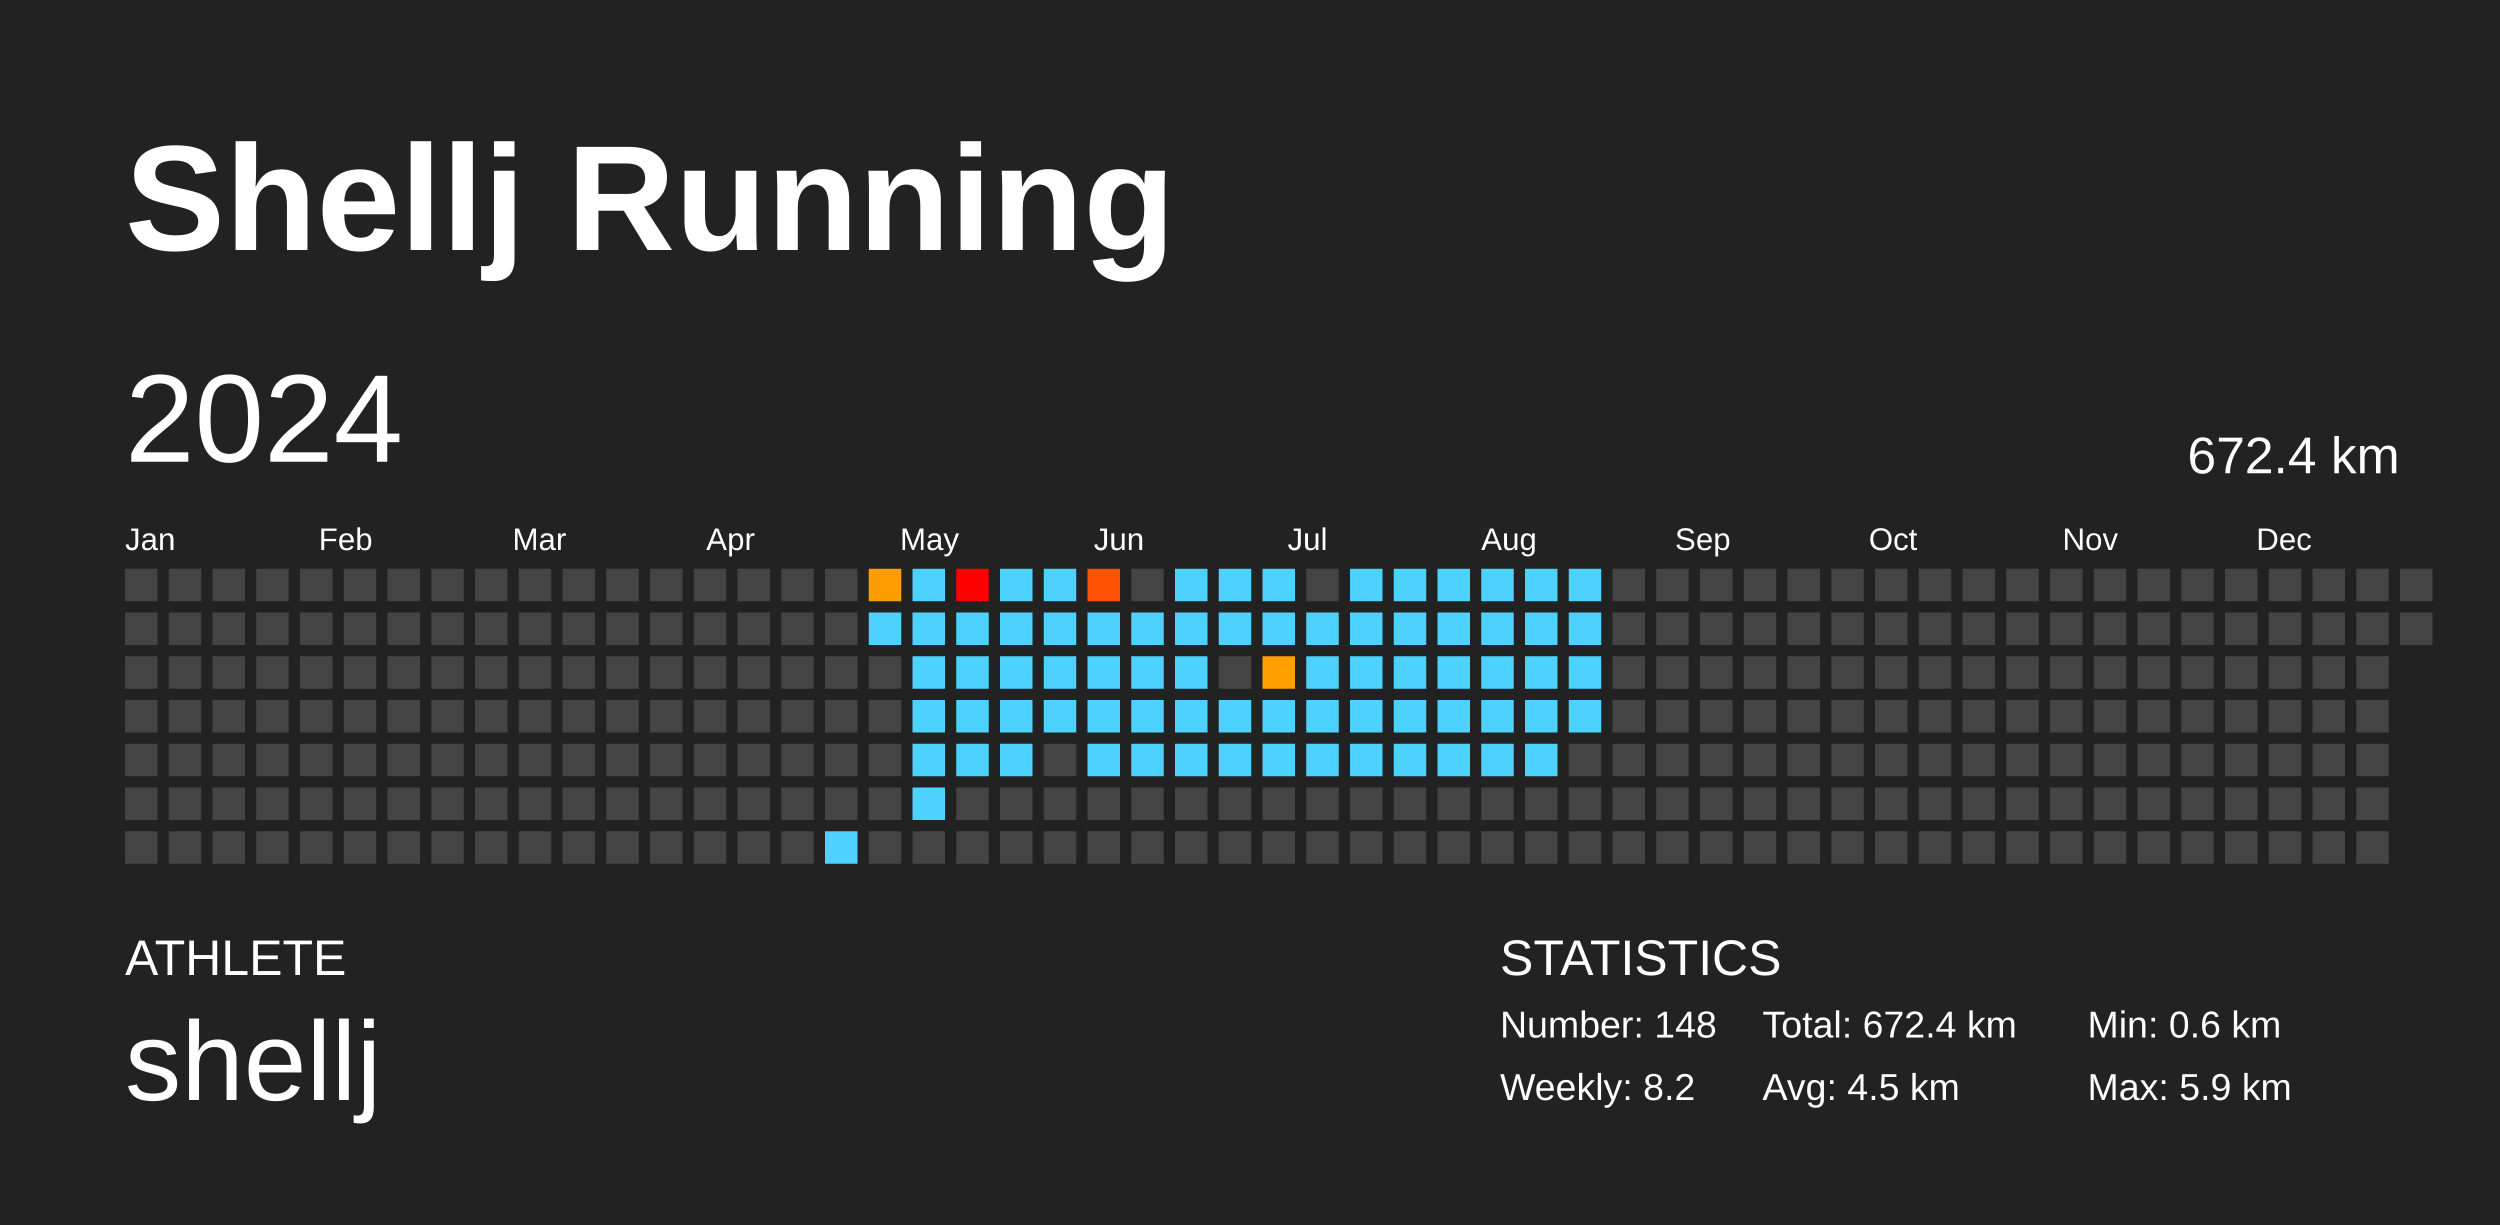
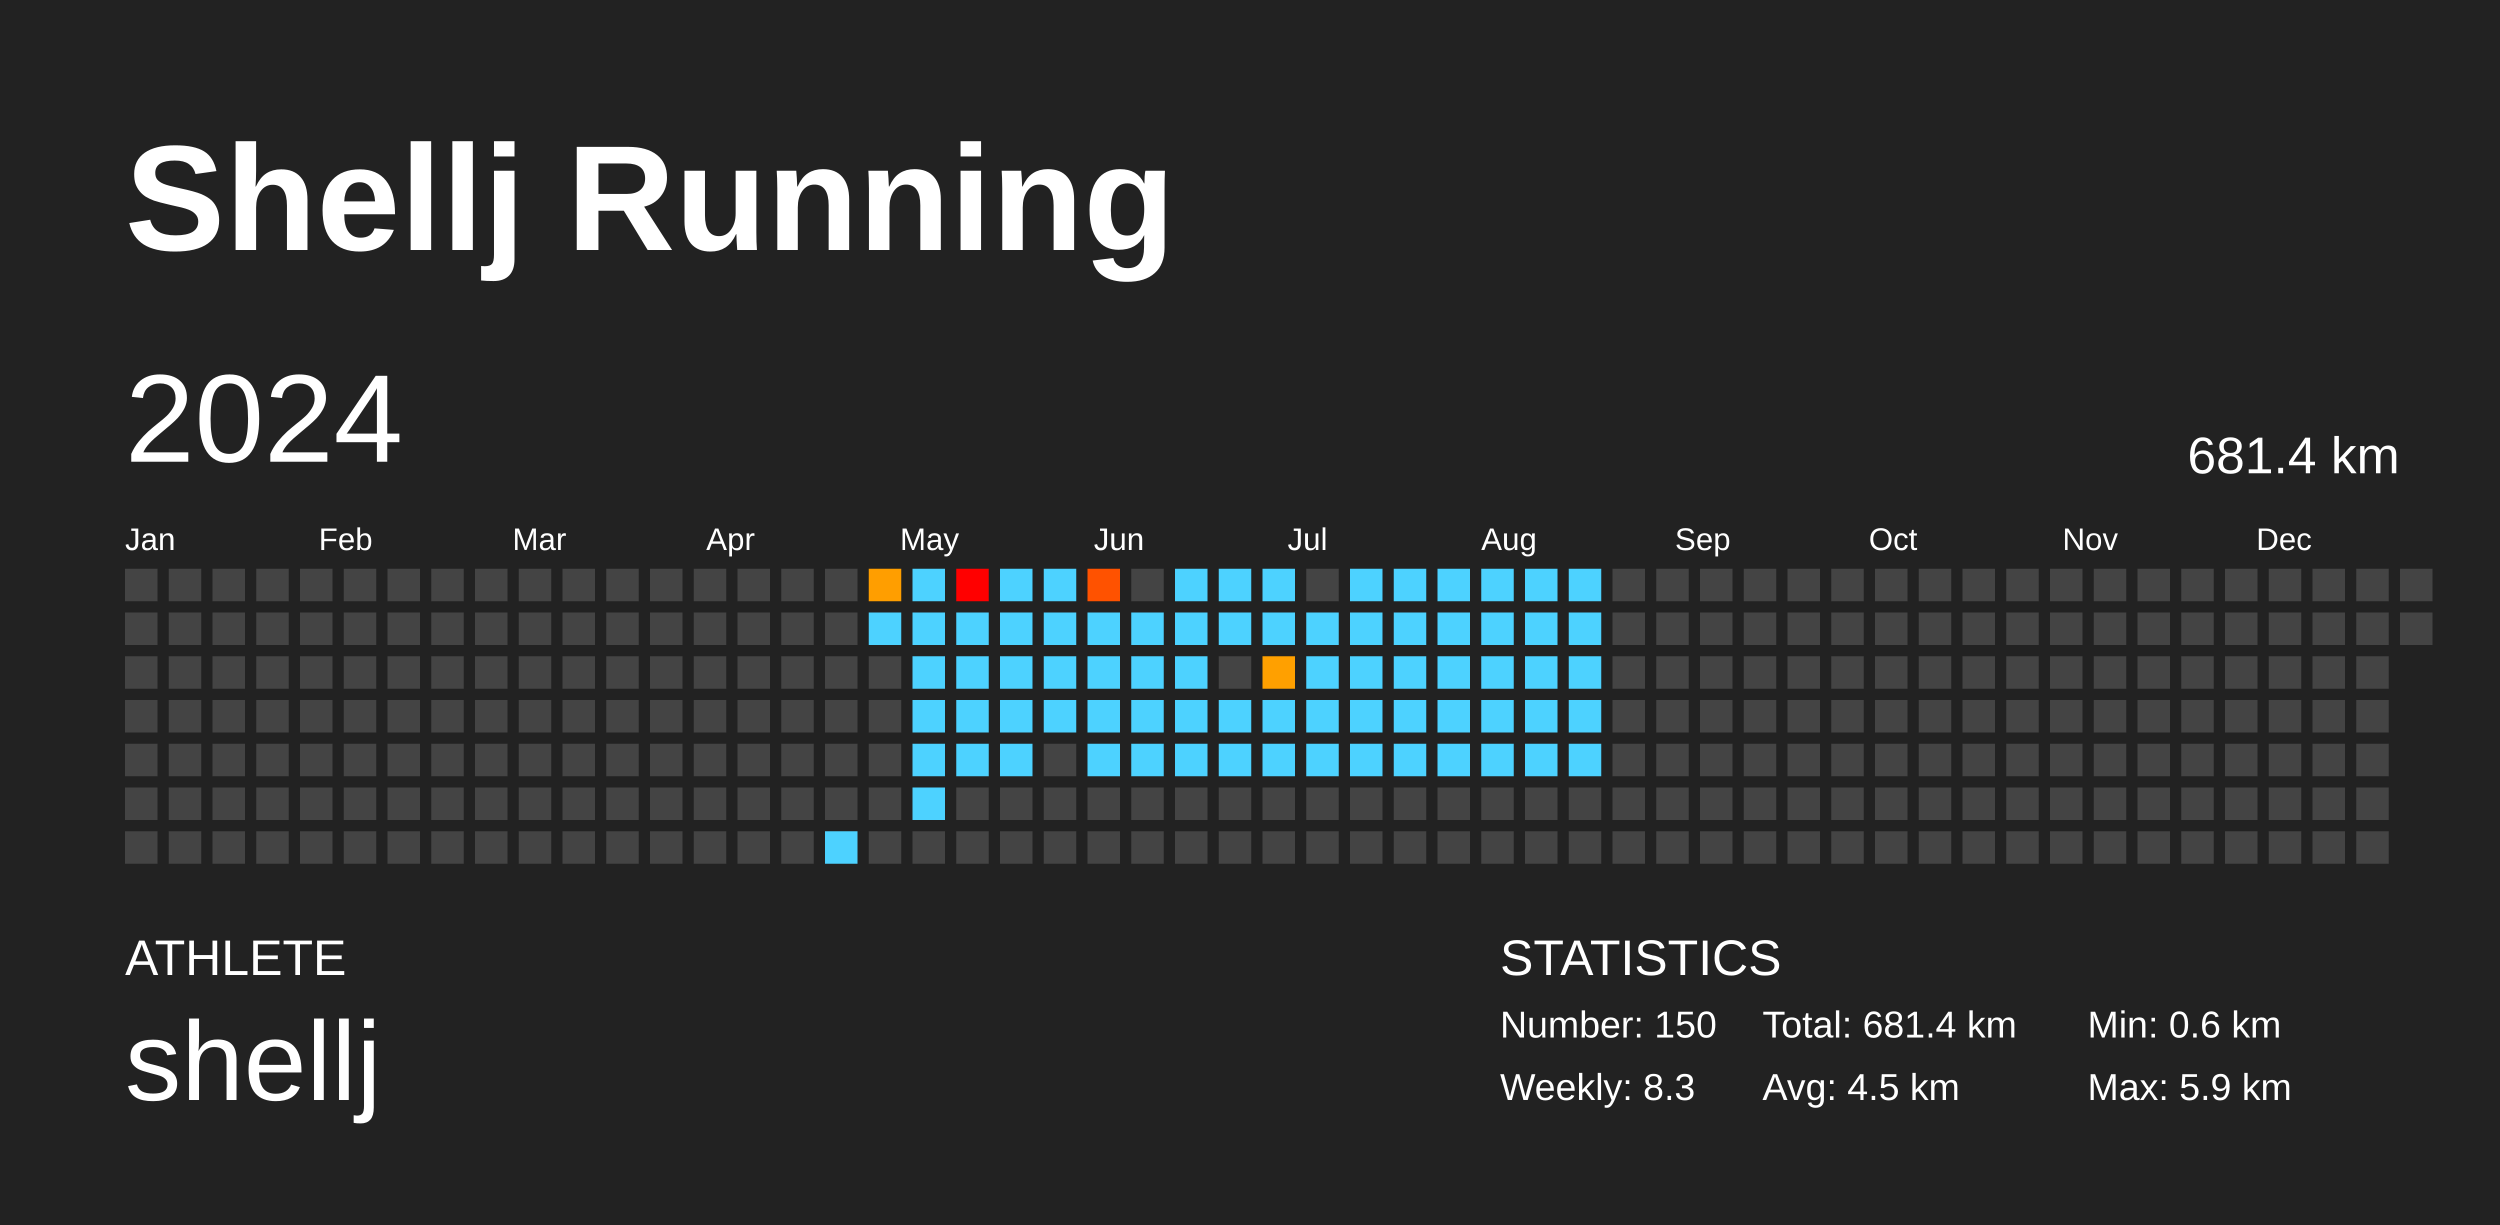
<svg xmlns="http://www.w3.org/2000/svg" baseProfile="full" height="98mm" version="1.1" viewBox="0,0,200,98" width="200mm">
  <defs />
  <rect fill="#222222" height="98" width="200" x="0" y="0" />
  <text fill="#FFFFFF" style="font-size:12px; font-family:Arial; font-weight:bold;" x="10" y="20">Shellj Running</text>
  <text fill="#FFFFFF" style="font-size:4px; font-family:Arial" x="10" y="78">ATHLETE</text>
  <text fill="#FFFFFF" style="font-size:9px; font-family:Arial" x="10" y="88">shellj</text>
  <text fill="#FFFFFF" style="font-size:4px; font-family:Arial" x="120" y="78">STATISTICS</text>
-   <text fill="#FFFFFF" style="font-size:3px; font-family:Arial" x="120" y="83">Number: 148</text>
-   <text fill="#FFFFFF" style="font-size:3px; font-family:Arial" x="120" y="88">Weekly: 8.2</text>
-   <text fill="#FFFFFF" style="font-size:3px; font-family:Arial" x="141" y="83">Total: 672.4 km</text>
+   <text fill="#FFFFFF" style="font-size:3px; font-family:Arial" x="120" y="83">Number: 150</text>
+   <text fill="#FFFFFF" style="font-size:3px; font-family:Arial" x="120" y="88">Weekly: 8.3</text>
+   <text fill="#FFFFFF" style="font-size:3px; font-family:Arial" x="141" y="83">Total: 681.4 km</text>
  <text fill="#FFFFFF" style="font-size:3px; font-family:Arial" x="141" y="88">Avg: 4.5 km</text>
  <text fill="#FFFFFF" style="font-size:3px; font-family:Arial" x="167" y="83">Min: 0.6 km</text>
  <text fill="#FFFFFF" style="font-size:3px; font-family:Arial" x="167" y="88">Max: 5.9 km</text>
  <text dominant-baseline="hanging" fill="#FFFFFF" style="font-size:10.0px; font-family:Arial;" x="10" y="30">2024</text>
-   <text dominant-baseline="hanging" fill="#FFFFFF" style="font-size:4.125px; font-family:Arial;" x="175" y="35">672.4 km</text>
+   <text dominant-baseline="hanging" fill="#FFFFFF" style="font-size:4.125px; font-family:Arial;" x="175" y="35">681.4 km</text>
  <text fill="#FFFFFF" style="font-size:2.5px; font-family:Arial" x="10.0" y="44">Jan</text>
  <text fill="#FFFFFF" style="font-size:2.5px; font-family:Arial" x="25.5" y="44">Feb</text>
  <text fill="#FFFFFF" style="font-size:2.5px; font-family:Arial" x="41.0" y="44">Mar</text>
  <text fill="#FFFFFF" style="font-size:2.5px; font-family:Arial" x="56.5" y="44">Apr</text>
  <text fill="#FFFFFF" style="font-size:2.5px; font-family:Arial" x="72.0" y="44">May</text>
  <text fill="#FFFFFF" style="font-size:2.5px; font-family:Arial" x="87.5" y="44">Jun</text>
  <text fill="#FFFFFF" style="font-size:2.5px; font-family:Arial" x="103.0" y="44">Jul</text>
  <text fill="#FFFFFF" style="font-size:2.5px; font-family:Arial" x="118.5" y="44">Aug</text>
  <text fill="#FFFFFF" style="font-size:2.5px; font-family:Arial" x="134.0" y="44">Sep</text>
  <text fill="#FFFFFF" style="font-size:2.5px; font-family:Arial" x="149.5" y="44">Oct</text>
  <text fill="#FFFFFF" style="font-size:2.5px; font-family:Arial" x="165.0" y="44">Nov</text>
  <text fill="#FFFFFF" style="font-size:2.5px; font-family:Arial" x="180.5" y="44">Dec</text>
  <rect fill="#444444" height="2.6" width="2.6" x="10.0" y="45.5" />
  <rect fill="#444444" height="2.6" width="2.6" x="10.0" y="49.0" />
  <rect fill="#444444" height="2.6" width="2.6" x="10.0" y="52.5" />
  <rect fill="#444444" height="2.6" width="2.6" x="10.0" y="56.0" />
  <rect fill="#444444" height="2.6" width="2.6" x="10.0" y="59.5" />
  <rect fill="#444444" height="2.6" width="2.6" x="10.0" y="63.0" />
  <rect fill="#444444" height="2.6" width="2.6" x="10.0" y="66.5" />
  <rect fill="#444444" height="2.6" width="2.6" x="13.5" y="45.5" />
  <rect fill="#444444" height="2.6" width="2.6" x="13.5" y="49.0" />
  <rect fill="#444444" height="2.6" width="2.6" x="13.5" y="52.5" />
  <rect fill="#444444" height="2.6" width="2.6" x="13.5" y="56.0" />
  <rect fill="#444444" height="2.6" width="2.6" x="13.5" y="59.5" />
  <rect fill="#444444" height="2.6" width="2.6" x="13.5" y="63.0" />
  <rect fill="#444444" height="2.6" width="2.6" x="13.5" y="66.5" />
  <rect fill="#444444" height="2.6" width="2.6" x="17.0" y="45.5" />
  <rect fill="#444444" height="2.6" width="2.6" x="17.0" y="49.0" />
  <rect fill="#444444" height="2.6" width="2.6" x="17.0" y="52.5" />
  <rect fill="#444444" height="2.6" width="2.6" x="17.0" y="56.0" />
  <rect fill="#444444" height="2.6" width="2.6" x="17.0" y="59.5" />
  <rect fill="#444444" height="2.6" width="2.6" x="17.0" y="63.0" />
  <rect fill="#444444" height="2.6" width="2.6" x="17.0" y="66.5" />
  <rect fill="#444444" height="2.6" width="2.6" x="20.5" y="45.5" />
  <rect fill="#444444" height="2.6" width="2.6" x="20.5" y="49.0" />
  <rect fill="#444444" height="2.6" width="2.6" x="20.5" y="52.5" />
  <rect fill="#444444" height="2.6" width="2.6" x="20.5" y="56.0" />
  <rect fill="#444444" height="2.6" width="2.6" x="20.5" y="59.5" />
  <rect fill="#444444" height="2.6" width="2.6" x="20.5" y="63.0" />
  <rect fill="#444444" height="2.6" width="2.6" x="20.5" y="66.5" />
  <rect fill="#444444" height="2.6" width="2.6" x="24.0" y="45.5" />
  <rect fill="#444444" height="2.6" width="2.6" x="24.0" y="49.0" />
  <rect fill="#444444" height="2.6" width="2.6" x="24.0" y="52.5" />
  <rect fill="#444444" height="2.6" width="2.6" x="24.0" y="56.0" />
  <rect fill="#444444" height="2.6" width="2.6" x="24.0" y="59.5" />
  <rect fill="#444444" height="2.6" width="2.6" x="24.0" y="63.0" />
  <rect fill="#444444" height="2.6" width="2.6" x="24.0" y="66.5" />
  <rect fill="#444444" height="2.6" width="2.6" x="27.5" y="45.5" />
  <rect fill="#444444" height="2.6" width="2.6" x="27.5" y="49.0" />
  <rect fill="#444444" height="2.6" width="2.6" x="27.5" y="52.5" />
  <rect fill="#444444" height="2.6" width="2.6" x="27.5" y="56.0" />
  <rect fill="#444444" height="2.6" width="2.6" x="27.5" y="59.5" />
  <rect fill="#444444" height="2.6" width="2.6" x="27.5" y="63.0" />
  <rect fill="#444444" height="2.6" width="2.6" x="27.5" y="66.5" />
  <rect fill="#444444" height="2.6" width="2.6" x="31.0" y="45.5" />
  <rect fill="#444444" height="2.6" width="2.6" x="31.0" y="49.0" />
  <rect fill="#444444" height="2.6" width="2.6" x="31.0" y="52.5" />
  <rect fill="#444444" height="2.6" width="2.6" x="31.0" y="56.0" />
  <rect fill="#444444" height="2.6" width="2.6" x="31.0" y="59.5" />
  <rect fill="#444444" height="2.6" width="2.6" x="31.0" y="63.0" />
  <rect fill="#444444" height="2.6" width="2.6" x="31.0" y="66.5" />
  <rect fill="#444444" height="2.6" width="2.6" x="34.5" y="45.5" />
  <rect fill="#444444" height="2.6" width="2.6" x="34.5" y="49.0" />
  <rect fill="#444444" height="2.6" width="2.6" x="34.5" y="52.5" />
  <rect fill="#444444" height="2.6" width="2.6" x="34.5" y="56.0" />
  <rect fill="#444444" height="2.6" width="2.6" x="34.5" y="59.5" />
  <rect fill="#444444" height="2.6" width="2.6" x="34.5" y="63.0" />
  <rect fill="#444444" height="2.6" width="2.6" x="34.5" y="66.5" />
  <rect fill="#444444" height="2.6" width="2.6" x="38.0" y="45.5" />
  <rect fill="#444444" height="2.6" width="2.6" x="38.0" y="49.0" />
  <rect fill="#444444" height="2.6" width="2.6" x="38.0" y="52.5" />
  <rect fill="#444444" height="2.6" width="2.6" x="38.0" y="56.0" />
  <rect fill="#444444" height="2.6" width="2.6" x="38.0" y="59.5" />
  <rect fill="#444444" height="2.6" width="2.6" x="38.0" y="63.0" />
  <rect fill="#444444" height="2.6" width="2.6" x="38.0" y="66.5" />
  <rect fill="#444444" height="2.6" width="2.6" x="41.5" y="45.5" />
  <rect fill="#444444" height="2.6" width="2.6" x="41.5" y="49.0" />
  <rect fill="#444444" height="2.6" width="2.6" x="41.5" y="52.5" />
  <rect fill="#444444" height="2.6" width="2.6" x="41.5" y="56.0" />
  <rect fill="#444444" height="2.6" width="2.6" x="41.5" y="59.5" />
  <rect fill="#444444" height="2.6" width="2.6" x="41.5" y="63.0" />
  <rect fill="#444444" height="2.6" width="2.6" x="41.5" y="66.5" />
  <rect fill="#444444" height="2.6" width="2.6" x="45.0" y="45.5" />
  <rect fill="#444444" height="2.6" width="2.6" x="45.0" y="49.0" />
  <rect fill="#444444" height="2.6" width="2.6" x="45.0" y="52.5" />
  <rect fill="#444444" height="2.6" width="2.6" x="45.0" y="56.0" />
  <rect fill="#444444" height="2.6" width="2.6" x="45.0" y="59.5" />
  <rect fill="#444444" height="2.6" width="2.6" x="45.0" y="63.0" />
  <rect fill="#444444" height="2.6" width="2.6" x="45.0" y="66.5" />
  <rect fill="#444444" height="2.6" width="2.6" x="48.5" y="45.5" />
  <rect fill="#444444" height="2.6" width="2.6" x="48.5" y="49.0" />
  <rect fill="#444444" height="2.6" width="2.6" x="48.5" y="52.5" />
  <rect fill="#444444" height="2.6" width="2.6" x="48.5" y="56.0" />
  <rect fill="#444444" height="2.6" width="2.6" x="48.5" y="59.5" />
  <rect fill="#444444" height="2.6" width="2.6" x="48.5" y="63.0" />
  <rect fill="#444444" height="2.6" width="2.6" x="48.5" y="66.5" />
  <rect fill="#444444" height="2.6" width="2.6" x="52.0" y="45.5" />
  <rect fill="#444444" height="2.6" width="2.6" x="52.0" y="49.0" />
  <rect fill="#444444" height="2.6" width="2.6" x="52.0" y="52.5" />
  <rect fill="#444444" height="2.6" width="2.6" x="52.0" y="56.0" />
  <rect fill="#444444" height="2.6" width="2.6" x="52.0" y="59.5" />
  <rect fill="#444444" height="2.6" width="2.6" x="52.0" y="63.0" />
  <rect fill="#444444" height="2.6" width="2.6" x="52.0" y="66.5" />
  <rect fill="#444444" height="2.6" width="2.6" x="55.5" y="45.5" />
  <rect fill="#444444" height="2.6" width="2.6" x="55.5" y="49.0" />
  <rect fill="#444444" height="2.6" width="2.6" x="55.5" y="52.5" />
  <rect fill="#444444" height="2.6" width="2.6" x="55.5" y="56.0" />
  <rect fill="#444444" height="2.6" width="2.6" x="55.5" y="59.5" />
  <rect fill="#444444" height="2.6" width="2.6" x="55.5" y="63.0" />
  <rect fill="#444444" height="2.6" width="2.6" x="55.5" y="66.5" />
  <rect fill="#444444" height="2.6" width="2.6" x="59.0" y="45.5" />
  <rect fill="#444444" height="2.6" width="2.6" x="59.0" y="49.0" />
  <rect fill="#444444" height="2.6" width="2.6" x="59.0" y="52.5" />
  <rect fill="#444444" height="2.6" width="2.6" x="59.0" y="56.0" />
  <rect fill="#444444" height="2.6" width="2.6" x="59.0" y="59.5" />
  <rect fill="#444444" height="2.6" width="2.6" x="59.0" y="63.0" />
  <rect fill="#444444" height="2.6" width="2.6" x="59.0" y="66.5" />
  <rect fill="#444444" height="2.6" width="2.6" x="62.5" y="45.5" />
  <rect fill="#444444" height="2.6" width="2.6" x="62.5" y="49.0" />
  <rect fill="#444444" height="2.6" width="2.6" x="62.5" y="52.5" />
  <rect fill="#444444" height="2.6" width="2.6" x="62.5" y="56.0" />
  <rect fill="#444444" height="2.6" width="2.6" x="62.5" y="59.5" />
  <rect fill="#444444" height="2.6" width="2.6" x="62.5" y="63.0" />
  <rect fill="#444444" height="2.6" width="2.6" x="62.5" y="66.5" />
  <rect fill="#444444" height="2.6" width="2.6" x="66.0" y="45.5" />
  <rect fill="#444444" height="2.6" width="2.6" x="66.0" y="49.0" />
  <rect fill="#444444" height="2.6" width="2.6" x="66.0" y="52.5" />
  <rect fill="#444444" height="2.6" width="2.6" x="66.0" y="56.0" />
  <rect fill="#444444" height="2.6" width="2.6" x="66.0" y="59.5" />
  <rect fill="#444444" height="2.6" width="2.6" x="66.0" y="63.0" />
  <rect fill="#4dd2ff" height="2.6" width="2.6" x="66.0" y="66.5" />
  <rect fill="#ff9e00" height="2.6" width="2.6" x="69.5" y="45.5" />
  <rect fill="#4dd2ff" height="2.6" width="2.6" x="69.5" y="49.0" />
  <rect fill="#444444" height="2.6" width="2.6" x="69.5" y="52.5" />
  <rect fill="#444444" height="2.6" width="2.6" x="69.5" y="56.0" />
  <rect fill="#444444" height="2.6" width="2.6" x="69.5" y="59.5" />
  <rect fill="#444444" height="2.6" width="2.6" x="69.5" y="63.0" />
  <rect fill="#444444" height="2.6" width="2.6" x="69.5" y="66.5" />
  <rect fill="#4dd2ff" height="2.6" width="2.6" x="73.0" y="45.5" />
  <rect fill="#4dd2ff" height="2.6" width="2.6" x="73.0" y="49.0" />
  <rect fill="#4dd2ff" height="2.6" width="2.6" x="73.0" y="52.5" />
  <rect fill="#4dd2ff" height="2.6" width="2.6" x="73.0" y="56.0" />
  <rect fill="#4dd2ff" height="2.6" width="2.6" x="73.0" y="59.5" />
  <rect fill="#4dd2ff" height="2.6" width="2.6" x="73.0" y="63.0" />
  <rect fill="#444444" height="2.6" width="2.6" x="73.0" y="66.5" />
  <rect fill="red" height="2.6" width="2.6" x="76.5" y="45.5" />
  <rect fill="#4dd2ff" height="2.6" width="2.6" x="76.5" y="49.0" />
  <rect fill="#4dd2ff" height="2.6" width="2.6" x="76.5" y="52.5" />
  <rect fill="#4dd2ff" height="2.6" width="2.6" x="76.5" y="56.0" />
  <rect fill="#4dd2ff" height="2.6" width="2.6" x="76.5" y="59.5" />
  <rect fill="#444444" height="2.6" width="2.6" x="76.5" y="63.0" />
  <rect fill="#444444" height="2.6" width="2.6" x="76.5" y="66.5" />
  <rect fill="#4dd2ff" height="2.6" width="2.6" x="80.0" y="45.5" />
  <rect fill="#4dd2ff" height="2.6" width="2.6" x="80.0" y="49.0" />
  <rect fill="#4dd2ff" height="2.6" width="2.6" x="80.0" y="52.5" />
  <rect fill="#4dd2ff" height="2.6" width="2.6" x="80.0" y="56.0" />
  <rect fill="#4dd2ff" height="2.6" width="2.6" x="80.0" y="59.5" />
  <rect fill="#444444" height="2.6" width="2.6" x="80.0" y="63.0" />
  <rect fill="#444444" height="2.6" width="2.6" x="80.0" y="66.5" />
  <rect fill="#4dd2ff" height="2.6" width="2.6" x="83.5" y="45.5" />
  <rect fill="#4dd2ff" height="2.6" width="2.6" x="83.5" y="49.0" />
  <rect fill="#4dd2ff" height="2.6" width="2.6" x="83.5" y="52.5" />
  <rect fill="#4dd2ff" height="2.6" width="2.6" x="83.5" y="56.0" />
  <rect fill="#444444" height="2.6" width="2.6" x="83.5" y="59.5" />
  <rect fill="#444444" height="2.6" width="2.6" x="83.5" y="63.0" />
  <rect fill="#444444" height="2.6" width="2.6" x="83.5" y="66.5" />
  <rect fill="#ff5200" height="2.6" width="2.6" x="87.0" y="45.5" />
  <rect fill="#4dd2ff" height="2.6" width="2.6" x="87.0" y="49.0" />
  <rect fill="#4dd2ff" height="2.6" width="2.6" x="87.0" y="52.5" />
  <rect fill="#4dd2ff" height="2.6" width="2.6" x="87.0" y="56.0" />
  <rect fill="#4dd2ff" height="2.6" width="2.6" x="87.0" y="59.5" />
  <rect fill="#444444" height="2.6" width="2.6" x="87.0" y="63.0" />
  <rect fill="#444444" height="2.6" width="2.6" x="87.0" y="66.5" />
  <rect fill="#444444" height="2.6" width="2.6" x="90.5" y="45.5" />
  <rect fill="#4dd2ff" height="2.6" width="2.6" x="90.5" y="49.0" />
  <rect fill="#4dd2ff" height="2.6" width="2.6" x="90.5" y="52.5" />
  <rect fill="#4dd2ff" height="2.6" width="2.6" x="90.5" y="56.0" />
  <rect fill="#4dd2ff" height="2.6" width="2.6" x="90.5" y="59.5" />
  <rect fill="#444444" height="2.6" width="2.6" x="90.5" y="63.0" />
  <rect fill="#444444" height="2.6" width="2.6" x="90.5" y="66.5" />
  <rect fill="#4dd2ff" height="2.6" width="2.6" x="94.0" y="45.5" />
  <rect fill="#4dd2ff" height="2.6" width="2.6" x="94.0" y="49.0" />
  <rect fill="#4dd2ff" height="2.6" width="2.6" x="94.0" y="52.5" />
  <rect fill="#4dd2ff" height="2.6" width="2.6" x="94.0" y="56.0" />
  <rect fill="#4dd2ff" height="2.6" width="2.6" x="94.0" y="59.5" />
  <rect fill="#444444" height="2.6" width="2.6" x="94.0" y="63.0" />
  <rect fill="#444444" height="2.6" width="2.6" x="94.0" y="66.5" />
  <rect fill="#4dd2ff" height="2.6" width="2.6" x="97.5" y="45.5" />
  <rect fill="#4dd2ff" height="2.6" width="2.6" x="97.5" y="49.0" />
  <rect fill="#444444" height="2.6" width="2.6" x="97.5" y="52.5" />
  <rect fill="#4dd2ff" height="2.6" width="2.6" x="97.5" y="56.0" />
  <rect fill="#4dd2ff" height="2.6" width="2.6" x="97.5" y="59.5" />
  <rect fill="#444444" height="2.6" width="2.6" x="97.5" y="63.0" />
  <rect fill="#444444" height="2.6" width="2.6" x="97.5" y="66.5" />
  <rect fill="#4dd2ff" height="2.6" width="2.6" x="101.0" y="45.5" />
  <rect fill="#4dd2ff" height="2.6" width="2.6" x="101.0" y="49.0" />
  <rect fill="#ffa000" height="2.6" width="2.6" x="101.0" y="52.5" />
  <rect fill="#4dd2ff" height="2.6" width="2.6" x="101.0" y="56.0" />
  <rect fill="#4dd2ff" height="2.6" width="2.6" x="101.0" y="59.5" />
  <rect fill="#444444" height="2.6" width="2.6" x="101.0" y="63.0" />
  <rect fill="#444444" height="2.6" width="2.6" x="101.0" y="66.5" />
  <rect fill="#444444" height="2.6" width="2.6" x="104.5" y="45.5" />
  <rect fill="#4dd2ff" height="2.6" width="2.6" x="104.5" y="49.0" />
  <rect fill="#4dd2ff" height="2.6" width="2.6" x="104.5" y="52.5" />
  <rect fill="#4dd2ff" height="2.6" width="2.6" x="104.5" y="56.0" />
  <rect fill="#4dd2ff" height="2.6" width="2.6" x="104.5" y="59.5" />
  <rect fill="#444444" height="2.6" width="2.6" x="104.5" y="63.0" />
  <rect fill="#444444" height="2.6" width="2.6" x="104.5" y="66.5" />
  <rect fill="#4dd2ff" height="2.6" width="2.6" x="108.0" y="45.5" />
  <rect fill="#4dd2ff" height="2.6" width="2.6" x="108.0" y="49.0" />
  <rect fill="#4dd2ff" height="2.6" width="2.6" x="108.0" y="52.5" />
  <rect fill="#4dd2ff" height="2.6" width="2.6" x="108.0" y="56.0" />
  <rect fill="#4dd2ff" height="2.6" width="2.6" x="108.0" y="59.5" />
  <rect fill="#444444" height="2.6" width="2.6" x="108.0" y="63.0" />
  <rect fill="#444444" height="2.6" width="2.6" x="108.0" y="66.5" />
  <rect fill="#4dd2ff" height="2.6" width="2.6" x="111.5" y="45.5" />
  <rect fill="#4dd2ff" height="2.6" width="2.6" x="111.5" y="49.0" />
  <rect fill="#4dd2ff" height="2.6" width="2.6" x="111.5" y="52.5" />
  <rect fill="#4dd2ff" height="2.6" width="2.6" x="111.5" y="56.0" />
  <rect fill="#4dd2ff" height="2.6" width="2.6" x="111.5" y="59.5" />
  <rect fill="#444444" height="2.6" width="2.6" x="111.5" y="63.0" />
  <rect fill="#444444" height="2.6" width="2.6" x="111.5" y="66.5" />
  <rect fill="#4dd2ff" height="2.6" width="2.6" x="115.0" y="45.5" />
  <rect fill="#4dd2ff" height="2.6" width="2.6" x="115.0" y="49.0" />
  <rect fill="#4dd2ff" height="2.6" width="2.6" x="115.0" y="52.5" />
  <rect fill="#4dd2ff" height="2.6" width="2.6" x="115.0" y="56.0" />
  <rect fill="#4dd2ff" height="2.6" width="2.6" x="115.0" y="59.5" />
  <rect fill="#444444" height="2.6" width="2.6" x="115.0" y="63.0" />
  <rect fill="#444444" height="2.6" width="2.6" x="115.0" y="66.5" />
  <rect fill="#4dd2ff" height="2.6" width="2.6" x="118.5" y="45.5" />
  <rect fill="#4dd2ff" height="2.6" width="2.6" x="118.5" y="49.0" />
  <rect fill="#4dd2ff" height="2.6" width="2.6" x="118.5" y="52.5" />
  <rect fill="#4dd2ff" height="2.6" width="2.6" x="118.5" y="56.0" />
  <rect fill="#4dd2ff" height="2.6" width="2.6" x="118.5" y="59.5" />
  <rect fill="#444444" height="2.6" width="2.6" x="118.5" y="63.0" />
  <rect fill="#444444" height="2.6" width="2.6" x="118.5" y="66.5" />
  <rect fill="#4dd2ff" height="2.6" width="2.6" x="122.0" y="45.5" />
  <rect fill="#4dd2ff" height="2.6" width="2.6" x="122.0" y="49.0" />
  <rect fill="#4dd2ff" height="2.6" width="2.6" x="122.0" y="52.5" />
  <rect fill="#4dd2ff" height="2.6" width="2.6" x="122.0" y="56.0" />
  <rect fill="#4dd2ff" height="2.6" width="2.6" x="122.0" y="59.5" />
  <rect fill="#444444" height="2.6" width="2.6" x="122.0" y="63.0" />
  <rect fill="#444444" height="2.6" width="2.6" x="122.0" y="66.5" />
  <rect fill="#4dd2ff" height="2.6" width="2.6" x="125.5" y="45.5" />
  <rect fill="#4dd2ff" height="2.6" width="2.6" x="125.5" y="49.0" />
  <rect fill="#4dd2ff" height="2.6" width="2.6" x="125.5" y="52.5" />
  <rect fill="#4dd2ff" height="2.6" width="2.6" x="125.5" y="56.0" />
-   <rect fill="#444444" height="2.6" width="2.6" x="125.5" y="59.5" />
+   <rect fill="#4dd2ff" height="2.6" width="2.6" x="125.5" y="59.5" />
  <rect fill="#444444" height="2.6" width="2.6" x="125.5" y="63.0" />
  <rect fill="#444444" height="2.6" width="2.6" x="125.5" y="66.5" />
  <rect fill="#444444" height="2.6" width="2.6" x="129.0" y="45.5" />
  <rect fill="#444444" height="2.6" width="2.6" x="129.0" y="49.0" />
  <rect fill="#444444" height="2.6" width="2.6" x="129.0" y="52.5" />
  <rect fill="#444444" height="2.6" width="2.6" x="129.0" y="56.0" />
  <rect fill="#444444" height="2.6" width="2.6" x="129.0" y="59.5" />
  <rect fill="#444444" height="2.6" width="2.6" x="129.0" y="63.0" />
  <rect fill="#444444" height="2.6" width="2.6" x="129.0" y="66.5" />
  <rect fill="#444444" height="2.6" width="2.6" x="132.5" y="45.5" />
  <rect fill="#444444" height="2.6" width="2.6" x="132.5" y="49.0" />
  <rect fill="#444444" height="2.6" width="2.6" x="132.5" y="52.5" />
  <rect fill="#444444" height="2.6" width="2.6" x="132.5" y="56.0" />
  <rect fill="#444444" height="2.6" width="2.6" x="132.5" y="59.5" />
  <rect fill="#444444" height="2.6" width="2.6" x="132.5" y="63.0" />
  <rect fill="#444444" height="2.6" width="2.6" x="132.5" y="66.5" />
  <rect fill="#444444" height="2.6" width="2.6" x="136.0" y="45.5" />
  <rect fill="#444444" height="2.6" width="2.6" x="136.0" y="49.0" />
  <rect fill="#444444" height="2.6" width="2.6" x="136.0" y="52.5" />
  <rect fill="#444444" height="2.6" width="2.6" x="136.0" y="56.0" />
  <rect fill="#444444" height="2.6" width="2.6" x="136.0" y="59.5" />
  <rect fill="#444444" height="2.6" width="2.6" x="136.0" y="63.0" />
  <rect fill="#444444" height="2.6" width="2.6" x="136.0" y="66.5" />
  <rect fill="#444444" height="2.6" width="2.6" x="139.5" y="45.5" />
  <rect fill="#444444" height="2.6" width="2.6" x="139.5" y="49.0" />
  <rect fill="#444444" height="2.6" width="2.6" x="139.5" y="52.5" />
  <rect fill="#444444" height="2.6" width="2.6" x="139.5" y="56.0" />
  <rect fill="#444444" height="2.6" width="2.6" x="139.5" y="59.5" />
  <rect fill="#444444" height="2.6" width="2.6" x="139.5" y="63.0" />
  <rect fill="#444444" height="2.6" width="2.6" x="139.5" y="66.5" />
  <rect fill="#444444" height="2.6" width="2.6" x="143.0" y="45.5" />
  <rect fill="#444444" height="2.6" width="2.6" x="143.0" y="49.0" />
  <rect fill="#444444" height="2.6" width="2.6" x="143.0" y="52.5" />
  <rect fill="#444444" height="2.6" width="2.6" x="143.0" y="56.0" />
  <rect fill="#444444" height="2.6" width="2.6" x="143.0" y="59.5" />
  <rect fill="#444444" height="2.6" width="2.6" x="143.0" y="63.0" />
  <rect fill="#444444" height="2.6" width="2.6" x="143.0" y="66.5" />
  <rect fill="#444444" height="2.6" width="2.6" x="146.5" y="45.5" />
  <rect fill="#444444" height="2.6" width="2.6" x="146.5" y="49.0" />
  <rect fill="#444444" height="2.6" width="2.6" x="146.5" y="52.5" />
  <rect fill="#444444" height="2.6" width="2.6" x="146.5" y="56.0" />
  <rect fill="#444444" height="2.6" width="2.6" x="146.5" y="59.5" />
  <rect fill="#444444" height="2.6" width="2.6" x="146.5" y="63.0" />
  <rect fill="#444444" height="2.6" width="2.6" x="146.5" y="66.5" />
  <rect fill="#444444" height="2.6" width="2.6" x="150.0" y="45.5" />
  <rect fill="#444444" height="2.6" width="2.6" x="150.0" y="49.0" />
  <rect fill="#444444" height="2.6" width="2.6" x="150.0" y="52.5" />
  <rect fill="#444444" height="2.6" width="2.6" x="150.0" y="56.0" />
  <rect fill="#444444" height="2.6" width="2.6" x="150.0" y="59.5" />
  <rect fill="#444444" height="2.6" width="2.6" x="150.0" y="63.0" />
  <rect fill="#444444" height="2.6" width="2.6" x="150.0" y="66.5" />
  <rect fill="#444444" height="2.6" width="2.6" x="153.5" y="45.5" />
  <rect fill="#444444" height="2.6" width="2.6" x="153.5" y="49.0" />
  <rect fill="#444444" height="2.6" width="2.6" x="153.5" y="52.5" />
  <rect fill="#444444" height="2.6" width="2.6" x="153.5" y="56.0" />
  <rect fill="#444444" height="2.6" width="2.6" x="153.5" y="59.5" />
  <rect fill="#444444" height="2.6" width="2.6" x="153.5" y="63.0" />
  <rect fill="#444444" height="2.6" width="2.6" x="153.5" y="66.5" />
  <rect fill="#444444" height="2.6" width="2.6" x="157.0" y="45.5" />
  <rect fill="#444444" height="2.6" width="2.6" x="157.0" y="49.0" />
  <rect fill="#444444" height="2.6" width="2.6" x="157.0" y="52.5" />
  <rect fill="#444444" height="2.6" width="2.6" x="157.0" y="56.0" />
  <rect fill="#444444" height="2.6" width="2.6" x="157.0" y="59.5" />
  <rect fill="#444444" height="2.6" width="2.6" x="157.0" y="63.0" />
  <rect fill="#444444" height="2.6" width="2.6" x="157.0" y="66.5" />
  <rect fill="#444444" height="2.6" width="2.6" x="160.5" y="45.5" />
  <rect fill="#444444" height="2.6" width="2.6" x="160.5" y="49.0" />
  <rect fill="#444444" height="2.6" width="2.6" x="160.5" y="52.5" />
  <rect fill="#444444" height="2.6" width="2.6" x="160.5" y="56.0" />
  <rect fill="#444444" height="2.6" width="2.6" x="160.5" y="59.5" />
  <rect fill="#444444" height="2.6" width="2.6" x="160.5" y="63.0" />
  <rect fill="#444444" height="2.6" width="2.6" x="160.5" y="66.5" />
  <rect fill="#444444" height="2.6" width="2.6" x="164.0" y="45.5" />
  <rect fill="#444444" height="2.6" width="2.6" x="164.0" y="49.0" />
  <rect fill="#444444" height="2.6" width="2.6" x="164.0" y="52.5" />
  <rect fill="#444444" height="2.6" width="2.6" x="164.0" y="56.0" />
  <rect fill="#444444" height="2.6" width="2.6" x="164.0" y="59.5" />
  <rect fill="#444444" height="2.6" width="2.6" x="164.0" y="63.0" />
  <rect fill="#444444" height="2.6" width="2.6" x="164.0" y="66.5" />
  <rect fill="#444444" height="2.6" width="2.6" x="167.5" y="45.5" />
  <rect fill="#444444" height="2.6" width="2.6" x="167.5" y="49.0" />
  <rect fill="#444444" height="2.6" width="2.6" x="167.5" y="52.5" />
  <rect fill="#444444" height="2.6" width="2.6" x="167.5" y="56.0" />
  <rect fill="#444444" height="2.6" width="2.6" x="167.5" y="59.5" />
  <rect fill="#444444" height="2.6" width="2.6" x="167.5" y="63.0" />
  <rect fill="#444444" height="2.6" width="2.6" x="167.5" y="66.5" />
  <rect fill="#444444" height="2.6" width="2.6" x="171.0" y="45.5" />
  <rect fill="#444444" height="2.6" width="2.6" x="171.0" y="49.0" />
  <rect fill="#444444" height="2.6" width="2.6" x="171.0" y="52.5" />
  <rect fill="#444444" height="2.6" width="2.6" x="171.0" y="56.0" />
  <rect fill="#444444" height="2.6" width="2.6" x="171.0" y="59.5" />
  <rect fill="#444444" height="2.6" width="2.6" x="171.0" y="63.0" />
  <rect fill="#444444" height="2.6" width="2.6" x="171.0" y="66.5" />
  <rect fill="#444444" height="2.6" width="2.6" x="174.5" y="45.5" />
  <rect fill="#444444" height="2.6" width="2.6" x="174.5" y="49.0" />
  <rect fill="#444444" height="2.6" width="2.6" x="174.5" y="52.5" />
  <rect fill="#444444" height="2.6" width="2.6" x="174.5" y="56.0" />
  <rect fill="#444444" height="2.6" width="2.6" x="174.5" y="59.5" />
  <rect fill="#444444" height="2.6" width="2.6" x="174.5" y="63.0" />
  <rect fill="#444444" height="2.6" width="2.6" x="174.5" y="66.5" />
  <rect fill="#444444" height="2.6" width="2.6" x="178.0" y="45.5" />
  <rect fill="#444444" height="2.6" width="2.6" x="178.0" y="49.0" />
  <rect fill="#444444" height="2.6" width="2.6" x="178.0" y="52.5" />
  <rect fill="#444444" height="2.6" width="2.6" x="178.0" y="56.0" />
  <rect fill="#444444" height="2.6" width="2.6" x="178.0" y="59.5" />
  <rect fill="#444444" height="2.6" width="2.6" x="178.0" y="63.0" />
  <rect fill="#444444" height="2.6" width="2.6" x="178.0" y="66.5" />
  <rect fill="#444444" height="2.6" width="2.6" x="181.5" y="45.5" />
  <rect fill="#444444" height="2.6" width="2.6" x="181.5" y="49.0" />
  <rect fill="#444444" height="2.6" width="2.6" x="181.5" y="52.5" />
  <rect fill="#444444" height="2.6" width="2.6" x="181.5" y="56.0" />
  <rect fill="#444444" height="2.6" width="2.6" x="181.5" y="59.5" />
  <rect fill="#444444" height="2.6" width="2.6" x="181.5" y="63.0" />
  <rect fill="#444444" height="2.6" width="2.6" x="181.5" y="66.5" />
  <rect fill="#444444" height="2.6" width="2.6" x="185.0" y="45.5" />
  <rect fill="#444444" height="2.6" width="2.6" x="185.0" y="49.0" />
  <rect fill="#444444" height="2.6" width="2.6" x="185.0" y="52.5" />
  <rect fill="#444444" height="2.6" width="2.6" x="185.0" y="56.0" />
  <rect fill="#444444" height="2.6" width="2.6" x="185.0" y="59.5" />
  <rect fill="#444444" height="2.6" width="2.6" x="185.0" y="63.0" />
  <rect fill="#444444" height="2.6" width="2.6" x="185.0" y="66.5" />
  <rect fill="#444444" height="2.6" width="2.6" x="188.5" y="45.5" />
  <rect fill="#444444" height="2.6" width="2.6" x="188.5" y="49.0" />
  <rect fill="#444444" height="2.6" width="2.6" x="188.5" y="52.5" />
  <rect fill="#444444" height="2.6" width="2.6" x="188.5" y="56.0" />
  <rect fill="#444444" height="2.6" width="2.6" x="188.5" y="59.5" />
  <rect fill="#444444" height="2.6" width="2.6" x="188.5" y="63.0" />
  <rect fill="#444444" height="2.6" width="2.6" x="188.5" y="66.5" />
  <rect fill="#444444" height="2.6" width="2.6" x="192.0" y="45.5" />
  <rect fill="#444444" height="2.6" width="2.6" x="192.0" y="49.0" />
</svg>
